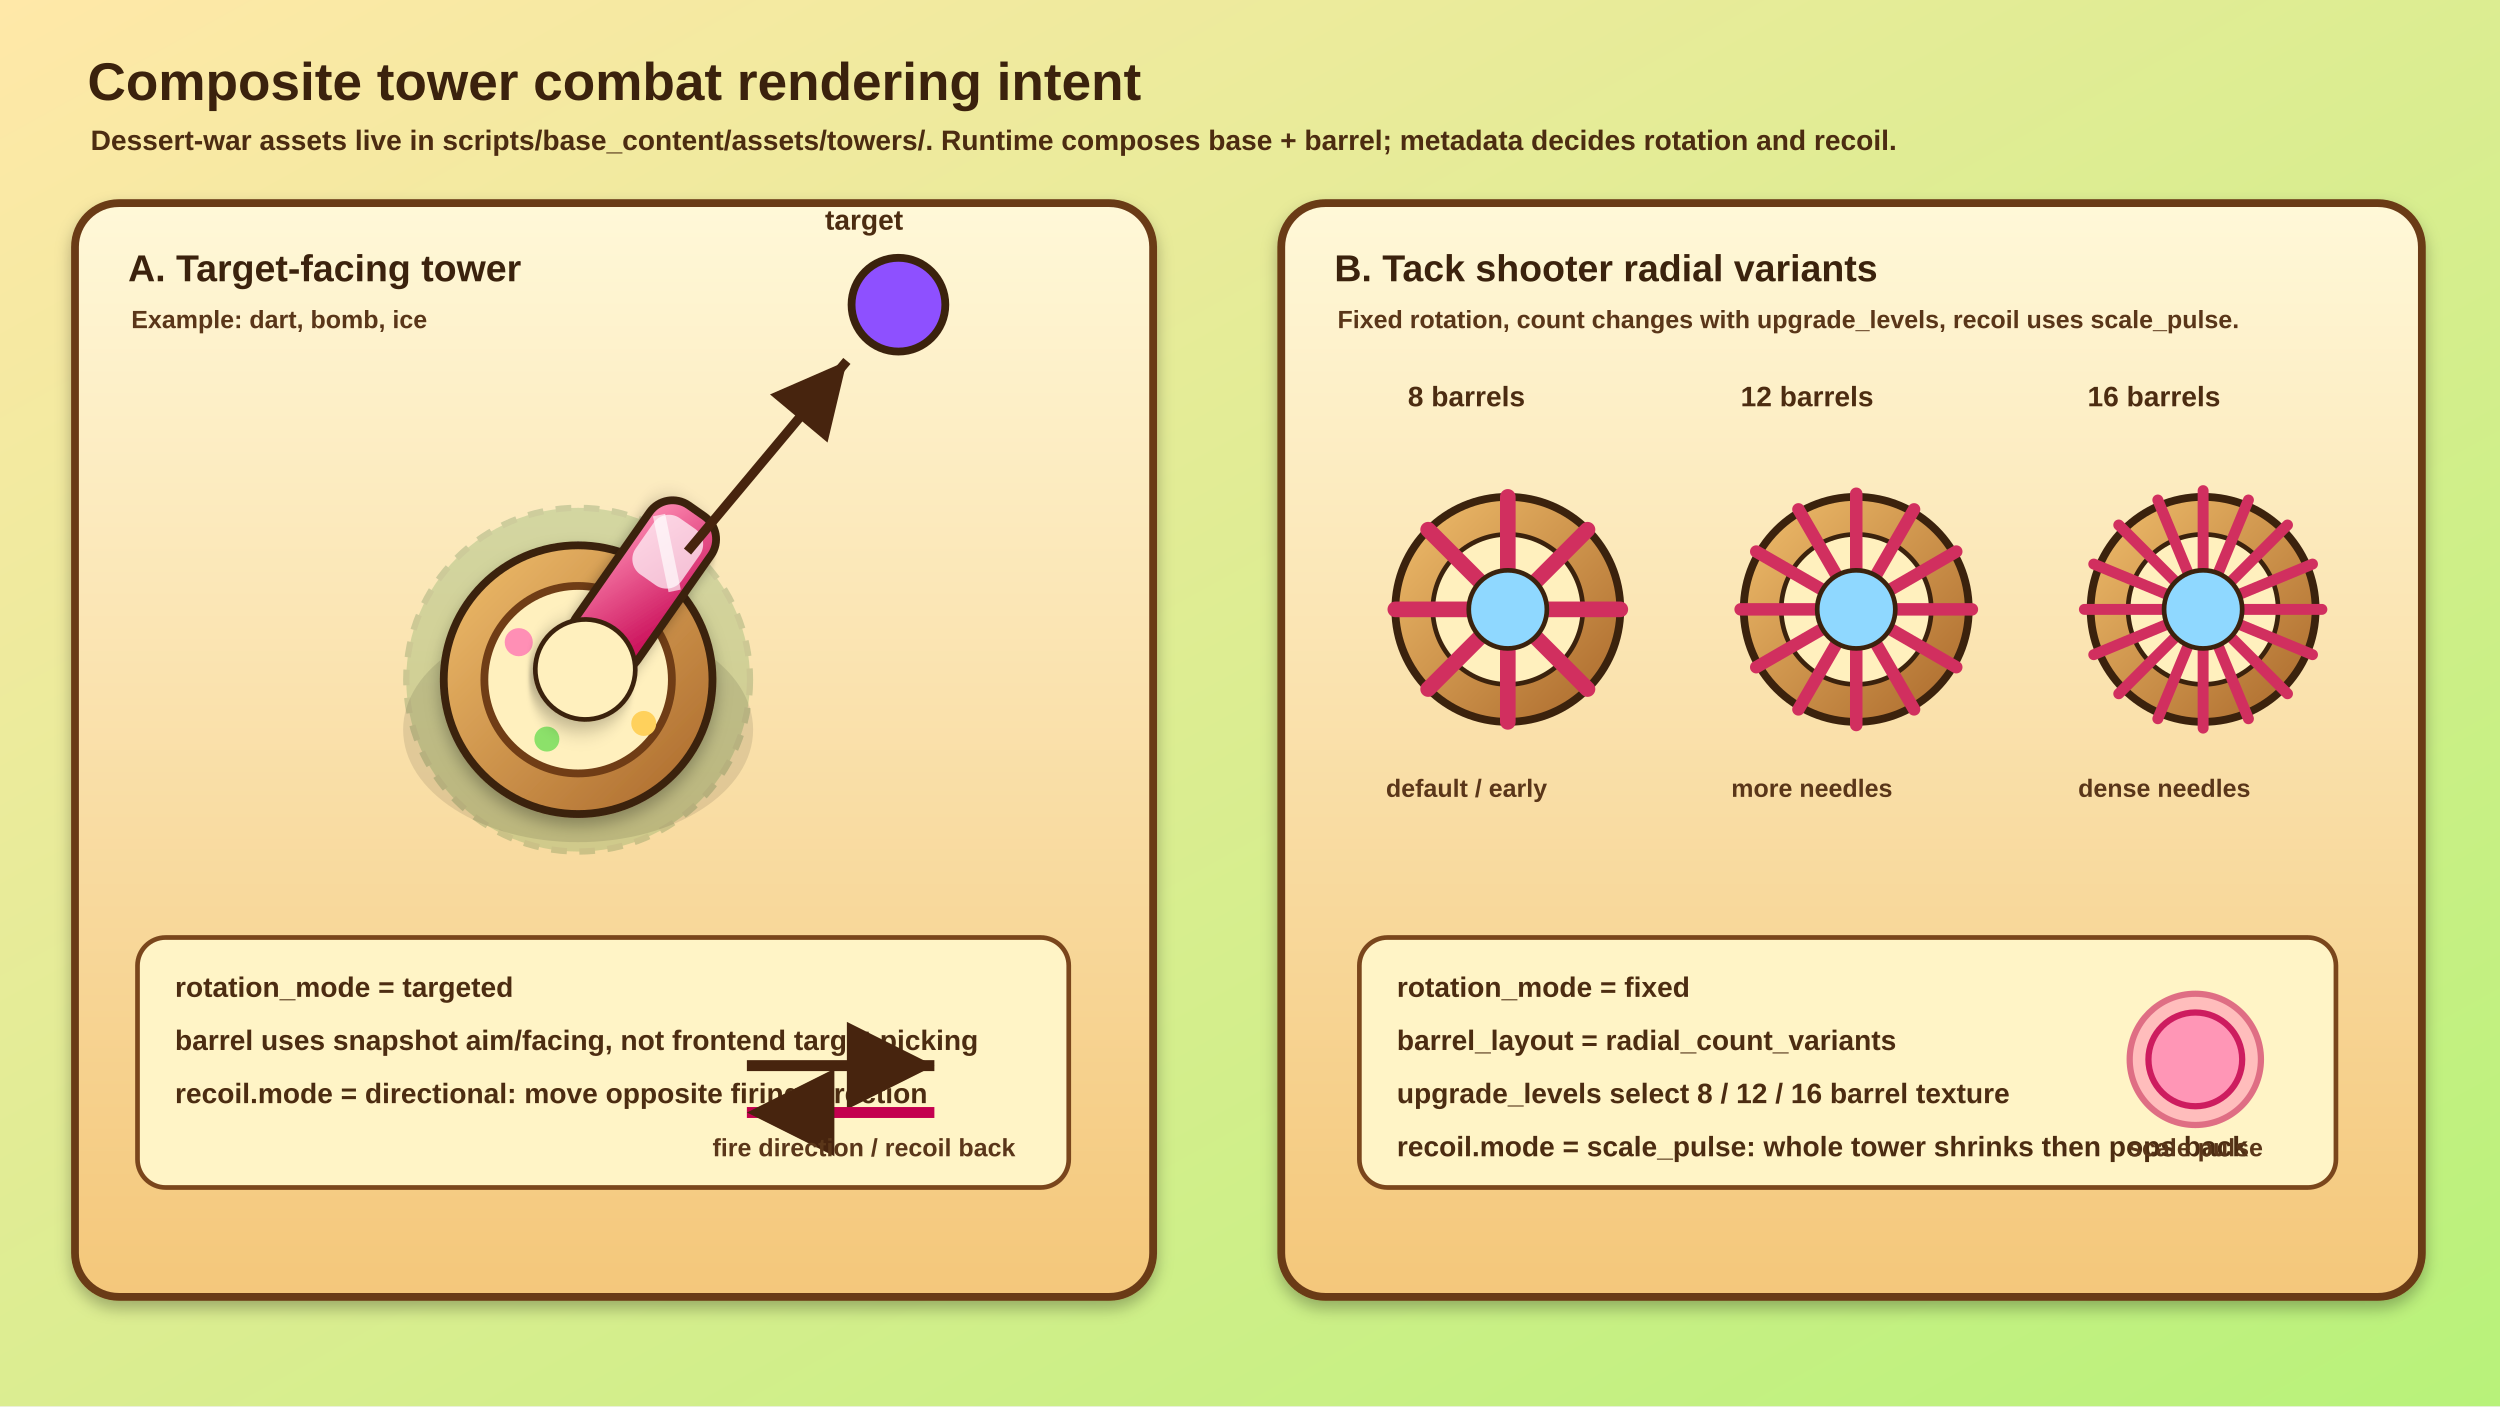
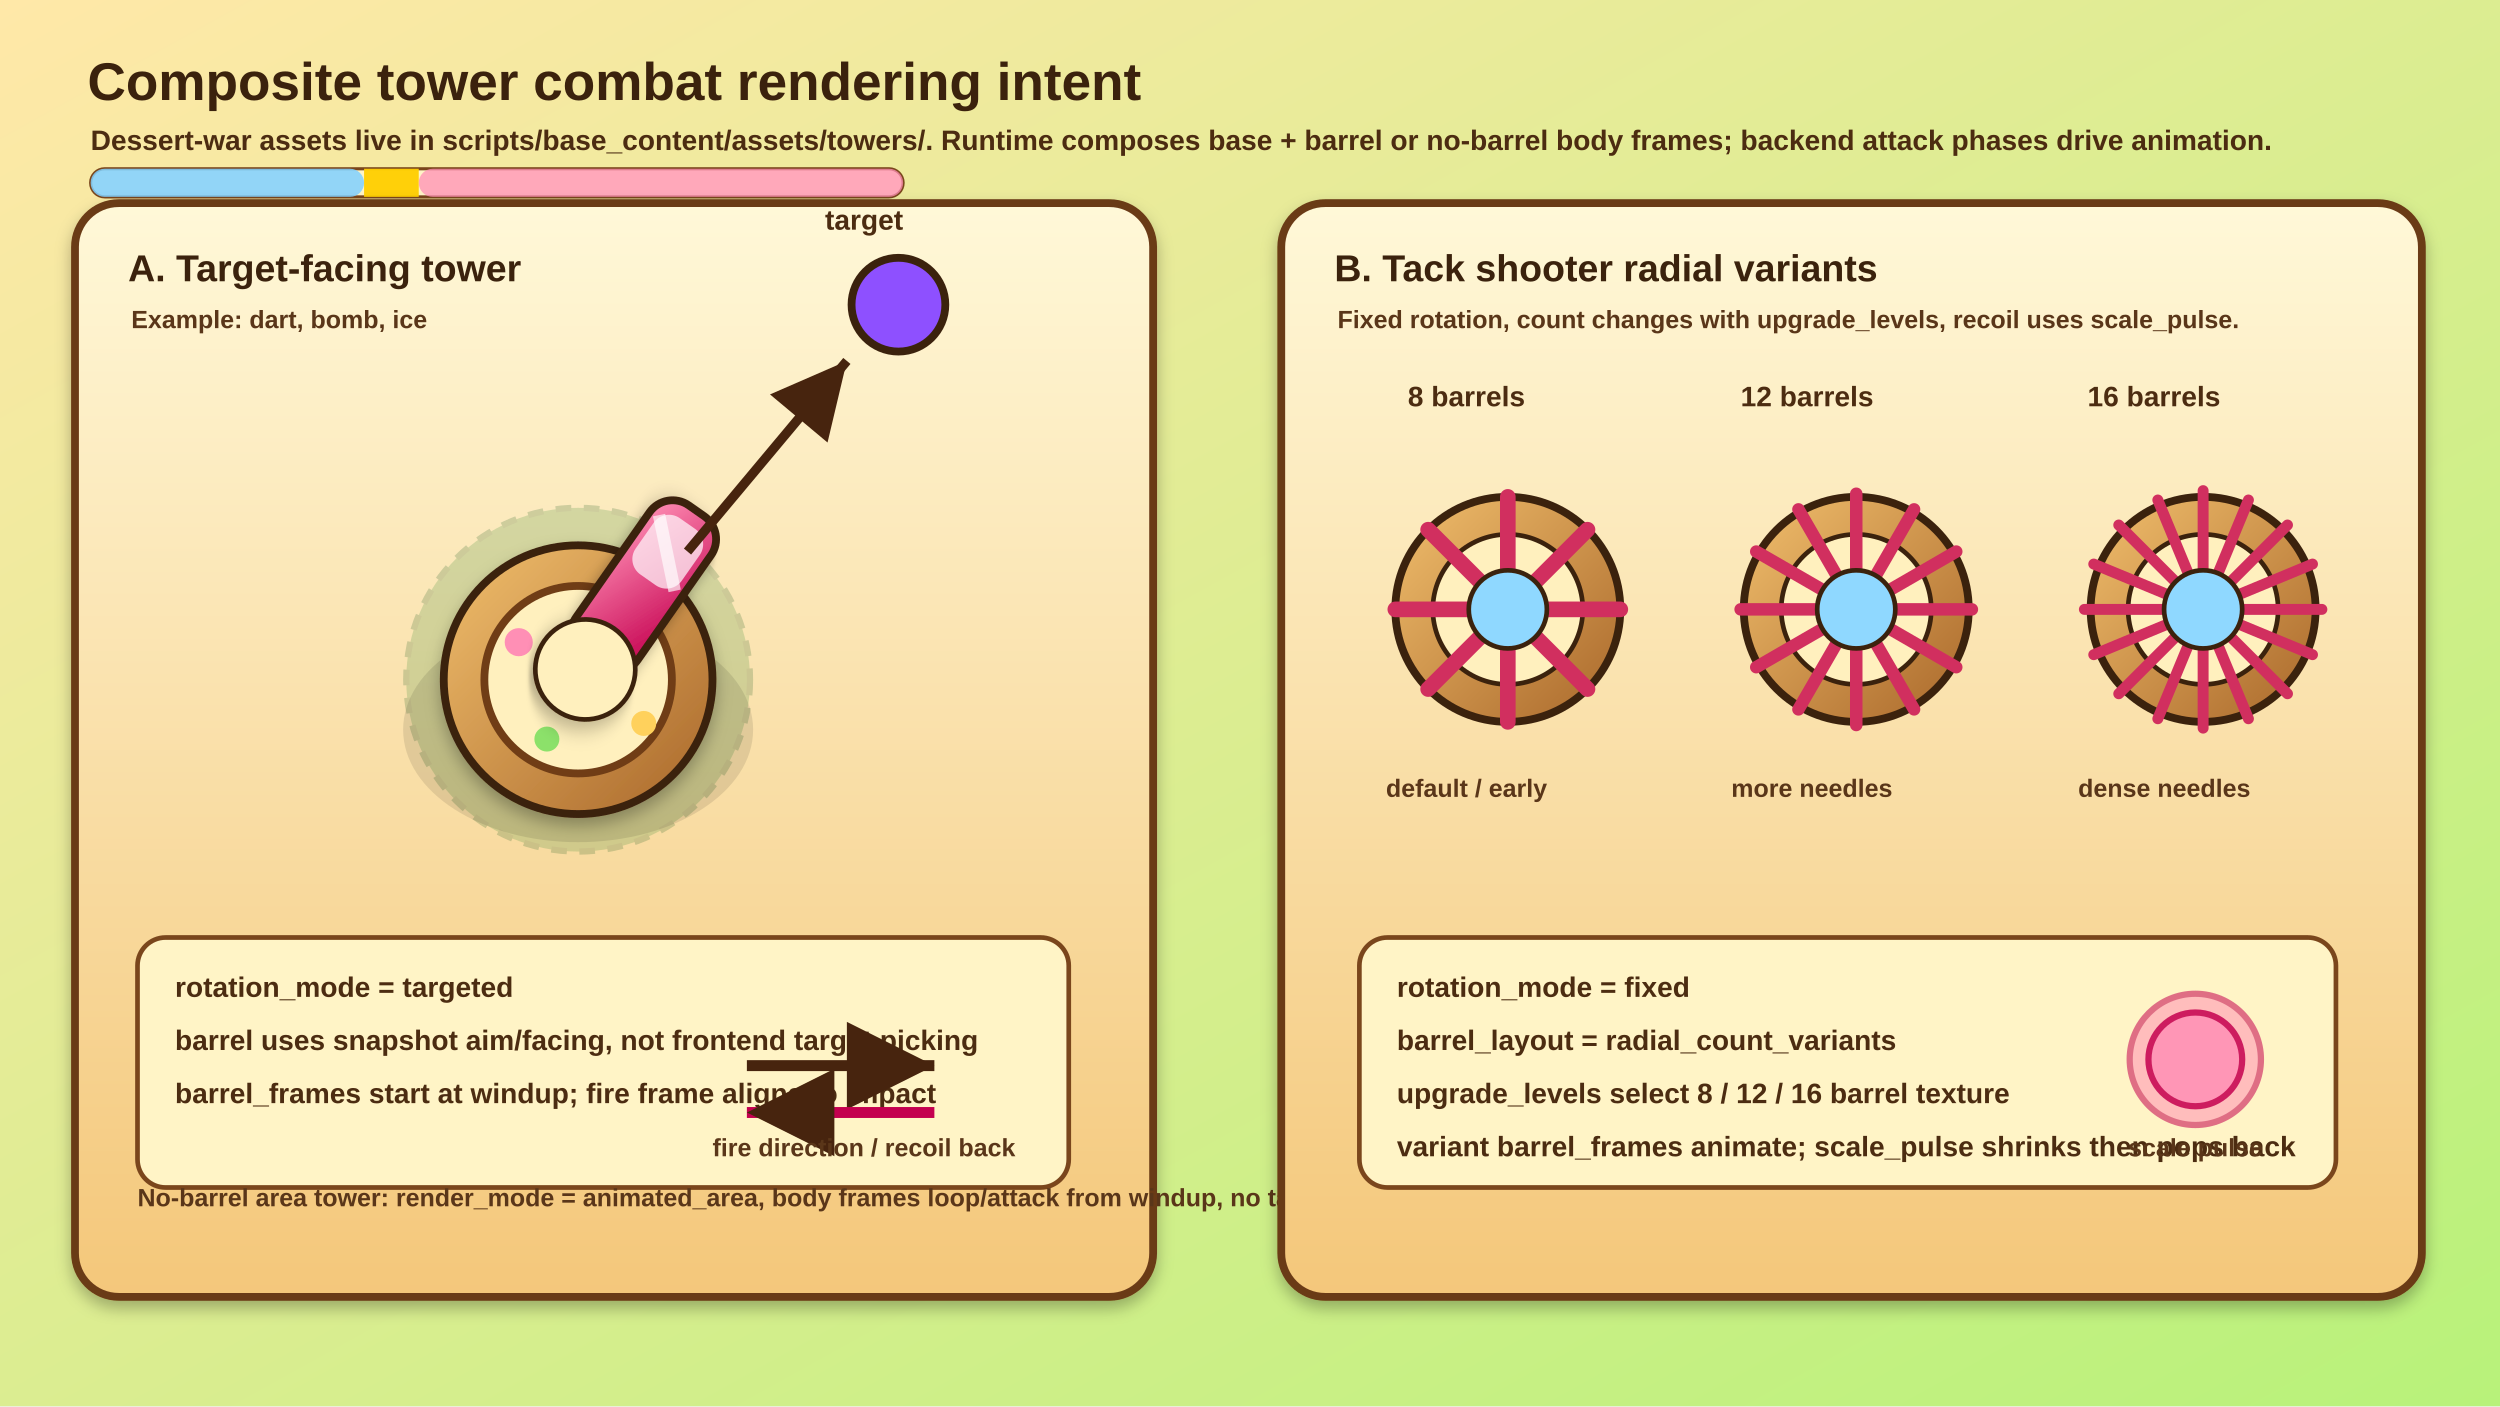
<svg xmlns="http://www.w3.org/2000/svg" width="1600" height="900" viewBox="0 0 1600 900" role="img" aria-label="Composite tower combat rendering concept">
  <defs>
    <linearGradient id="bg" x1="0" y1="0" x2="1" y2="1">
      <stop offset="0" stop-color="#ffe8a8" />
      <stop offset="1" stop-color="#b8f27a" />
    </linearGradient>
    <linearGradient id="panel" x1="0" y1="0" x2="0" y2="1">
      <stop offset="0" stop-color="#fff8d8" />
      <stop offset="1" stop-color="#f4c77a" />
    </linearGradient>
    <linearGradient id="cookie" x1="0" y1="0" x2="1" y2="1">
      <stop offset="0" stop-color="#f1bf6d" />
      <stop offset="1" stop-color="#a9672a" />
    </linearGradient>
    <linearGradient id="frost" x1="0" y1="0" x2="1" y2="1">
      <stop offset="0" stop-color="#fff7fb" />
      <stop offset="1" stop-color="#8fd8ff" />
    </linearGradient>
    <linearGradient id="candy" x1="0" y1="0" x2="1" y2="1">
      <stop offset="0" stop-color="#ff8fb5" />
      <stop offset="1" stop-color="#c4004f" />
    </linearGradient>
    <marker id="arrow" markerWidth="12" markerHeight="12" refX="10" refY="6" orient="auto" markerUnits="strokeWidth">
      <path d="M2 2 L10 6 L2 10 Z" fill="#47240e" />
    </marker>
    <filter id="shadow" x="-20%" y="-20%" width="140%" height="140%">
      <feDropShadow dx="0" dy="5" stdDeviation="5" flood-color="#000" flood-opacity="0.28" />
    </filter>
    <style>
      .font { font-family: Segoe UI, Arial, sans-serif; }
      .title { font-size: 34px; font-weight: 900; fill: #3b220d; }
      .label { font-size: 24px; font-weight: 800; fill: #3b220d; }
      .small { font-size: 18px; font-weight: 700; fill: #4c2c11; }
      .note { font-size: 16px; font-weight: 650; fill: #5a3619; }
      .outline { stroke: #3b220d; stroke-width: 5; stroke-linejoin: round; stroke-linecap: round; }
      .thin { stroke: #3b220d; stroke-width: 3; stroke-linecap: round; stroke-linejoin: round; }
    </style>
  </defs>
  <rect width="1600" height="900" fill="url(#bg)" />
  <text class="font title" x="56" y="64">Composite tower combat rendering intent</text>
-   <text class="font small" x="58" y="96">Dessert-war assets live in scripts/base_content/assets/towers/. Runtime composes base + barrel; metadata decides rotation and recoil.</text>
+   <text class="font small" x="58" y="96">Dessert-war assets live in scripts/base_content/assets/towers/. Runtime composes base + barrel or no-barrel body frames; backend attack phases drive animation.</text>
+   <g transform="translate(58 108)">
+     <rect x="0" y="0" width="520" height="18" rx="9" fill="#fff4c6" stroke="#7a461c" stroke-width="2" />
+     <rect x="0" y="0" width="175" height="18" rx="9" fill="#7fd0ff" opacity="0.85" />
+     <rect x="175" y="0" width="35" height="18" fill="#ffcf00" opacity="0.95" />
+     <rect x="210" y="0" width="310" height="18" rx="9" fill="#ff8fb5" opacity="0.75" />
+     <text class="font note" x="12" y="36">windup: frontend animation starts</text>
+     <text class="font note" x="182" y="36">impact</text>
+     <text class="font note" x="260" y="36">backswing: recover</text>
+   </g>
  <rect x="48" y="130" width="690" height="700" rx="28" fill="url(#panel)" stroke="#6b3b17" stroke-width="5" filter="url(#shadow)" />
  <text class="font label" x="82" y="180">A. Target-facing tower</text>
  <text class="font note" x="84" y="210">Example: dart, bomb, ice</text>
  <g id="target-facing" transform="translate(370 435)">
    <circle r="110" fill="#3e8f3a" opacity="0.22" stroke="#27622a" stroke-width="4" stroke-dasharray="10 8" />
    <ellipse cx="0" cy="32" rx="112" ry="72" fill="#000" opacity="0.10" />
    <g id="base" filter="url(#shadow)">
      <circle cx="0" cy="0" r="86" fill="url(#cookie)" class="outline" />
      <circle cx="0" cy="0" r="60" fill="#fff0be" stroke="#6f3d16" stroke-width="5" />
      <circle cx="-38" cy="-24" r="9" fill="#ff8fb5" />
      <circle cx="36" cy="-22" r="9" fill="#79d7ff" />
      <circle cx="-20" cy="38" r="8" fill="#8ce16a" />
      <circle cx="42" cy="28" r="8" fill="#ffd15c" />
    </g>
    <g id="barrel" transform="rotate(35)" filter="url(#shadow)">
      <rect x="-24" y="-132" width="48" height="118" rx="18" fill="url(#candy)" class="outline" />
      <rect x="-18" y="-122" width="36" height="44" rx="12" fill="#fff7fb" opacity="0.72" />
      <path d="M-18 -116 L18 -82" stroke="#ffffff" stroke-width="8" opacity="0.65" />
      <circle cx="0" cy="-8" r="32" fill="#fff0be" class="thin" />
    </g>
    <line x1="70" y1="-82" x2="172" y2="-204" stroke="#47240e" stroke-width="6" marker-end="url(#arrow)" />
    <circle cx="205" cy="-240" r="30" fill="#8e50ff" class="outline" />
    <text class="font small" x="158" y="-288">target</text>
  </g>
  <g transform="translate(88 600)">
    <rect x="0" y="0" width="596" height="160" rx="18" fill="#fff4c6" stroke="#7a461c" stroke-width="3" />
    <text class="font small" x="24" y="38">rotation_mode = targeted</text>
    <text class="font small" x="24" y="72">barrel uses snapshot aim/facing, not frontend target picking</text>
-     <text class="font small" x="24" y="106">recoil.mode = directional: move opposite firing direction</text>
+     <text class="font small" x="24" y="106">barrel_frames start at windup; fire frame aligns to impact</text>
    <line x1="390" y1="82" x2="510" y2="82" stroke="#47240e" stroke-width="7" marker-end="url(#arrow)" />
    <line x1="510" y1="112" x2="390" y2="112" stroke="#c4004f" stroke-width="7" marker-end="url(#arrow)" />
    <text class="font note" x="368" y="140">fire direction / recoil back</text>
+   </g>
+   <g transform="translate(88 772)">
+     <text class="font note" x="0" y="0">No-barrel area tower: render_mode = animated_area, body frames loop/attack from windup, no target-facing barrel.</text>
  </g>
  <rect x="820" y="130" width="730" height="700" rx="28" fill="url(#panel)" stroke="#6b3b17" stroke-width="5" filter="url(#shadow)" />
  <text class="font label" x="854" y="180">B. Tack shooter radial variants</text>
  <text class="font note" x="856" y="210">Fixed rotation, count changes with upgrade_levels, recoil uses scale_pulse.</text>
  <g id="tack-variants" transform="translate(0 0)">
    <g transform="translate(965 390)">
      <text class="font small" x="-64" y="-130">8 barrels</text>
      <circle r="72" fill="url(#cookie)" class="outline" />
      <circle r="48" fill="#fff0be" class="thin" />
      <g stroke="#d12f5f" stroke-width="10" stroke-linecap="round">
        <line x1="0" y1="0" x2="0" y2="-72" />
        <line x1="0" y1="0" x2="51" y2="-51" />
        <line x1="0" y1="0" x2="72" y2="0" />
        <line x1="0" y1="0" x2="51" y2="51" />
        <line x1="0" y1="0" x2="0" y2="72" />
        <line x1="0" y1="0" x2="-51" y2="51" />
        <line x1="0" y1="0" x2="-72" y2="0" />
        <line x1="0" y1="0" x2="-51" y2="-51" />
      </g>
      <circle r="25" fill="#8fd8ff" class="thin" />
      <text class="font note" x="-78" y="120">default / early</text>
    </g>
    <g transform="translate(1188 390)">
      <text class="font small" x="-74" y="-130">12 barrels</text>
      <circle r="72" fill="url(#cookie)" class="outline" />
      <circle r="48" fill="#fff0be" class="thin" />
      <g stroke="#d12f5f" stroke-width="8" stroke-linecap="round">
        <line x1="0" y1="0" x2="0" y2="-74" />
        <line x1="0" y1="0" x2="37" y2="-64" />
        <line x1="0" y1="0" x2="64" y2="-37" />
        <line x1="0" y1="0" x2="74" y2="0" />
        <line x1="0" y1="0" x2="64" y2="37" />
        <line x1="0" y1="0" x2="37" y2="64" />
        <line x1="0" y1="0" x2="0" y2="74" />
        <line x1="0" y1="0" x2="-37" y2="64" />
        <line x1="0" y1="0" x2="-64" y2="37" />
        <line x1="0" y1="0" x2="-74" y2="0" />
        <line x1="0" y1="0" x2="-64" y2="-37" />
        <line x1="0" y1="0" x2="-37" y2="-64" />
      </g>
      <circle r="25" fill="#8fd8ff" class="thin" />
      <text class="font note" x="-80" y="120">more needles</text>
    </g>
    <g transform="translate(1410 390)">
      <text class="font small" x="-74" y="-130">16 barrels</text>
      <circle r="72" fill="url(#cookie)" class="outline" />
      <circle r="48" fill="#fff0be" class="thin" />
      <g stroke="#d12f5f" stroke-width="7" stroke-linecap="round">
        <line x1="0" y1="0" x2="0" y2="-76" />
        <line x1="0" y1="0" x2="29" y2="-70" />
        <line x1="0" y1="0" x2="54" y2="-54" />
        <line x1="0" y1="0" x2="70" y2="-29" />
        <line x1="0" y1="0" x2="76" y2="0" />
        <line x1="0" y1="0" x2="70" y2="29" />
        <line x1="0" y1="0" x2="54" y2="54" />
        <line x1="0" y1="0" x2="29" y2="70" />
        <line x1="0" y1="0" x2="0" y2="76" />
        <line x1="0" y1="0" x2="-29" y2="70" />
        <line x1="0" y1="0" x2="-54" y2="54" />
        <line x1="0" y1="0" x2="-70" y2="29" />
        <line x1="0" y1="0" x2="-76" y2="0" />
        <line x1="0" y1="0" x2="-70" y2="-29" />
        <line x1="0" y1="0" x2="-54" y2="-54" />
        <line x1="0" y1="0" x2="-29" y2="-70" />
      </g>
      <circle r="25" fill="#8fd8ff" class="thin" />
      <text class="font note" x="-80" y="120">dense needles</text>
    </g>
  </g>
  <g transform="translate(870 600)">
    <rect x="0" y="0" width="625" height="160" rx="18" fill="#fff4c6" stroke="#7a461c" stroke-width="3" />
    <text class="font small" x="24" y="38">rotation_mode = fixed</text>
    <text class="font small" x="24" y="72">barrel_layout = radial_count_variants</text>
    <text class="font small" x="24" y="106">upgrade_levels select 8 / 12 / 16 barrel texture</text>
-     <text class="font small" x="24" y="140">recoil.mode = scale_pulse: whole tower shrinks then pops back</text>
+     <text class="font small" x="24" y="140">variant barrel_frames animate; scale_pulse shrinks then pops back</text>
    <circle cx="535" cy="78" r="42" fill="#ff8fb5" opacity="0.55" stroke="#c4004f" stroke-width="4" />
    <circle cx="535" cy="78" r="30" fill="#ff8fb5" opacity="0.85" stroke="#c4004f" stroke-width="4" />
    <text class="font note" x="492" y="140">scale pulse</text>
  </g>
</svg>
